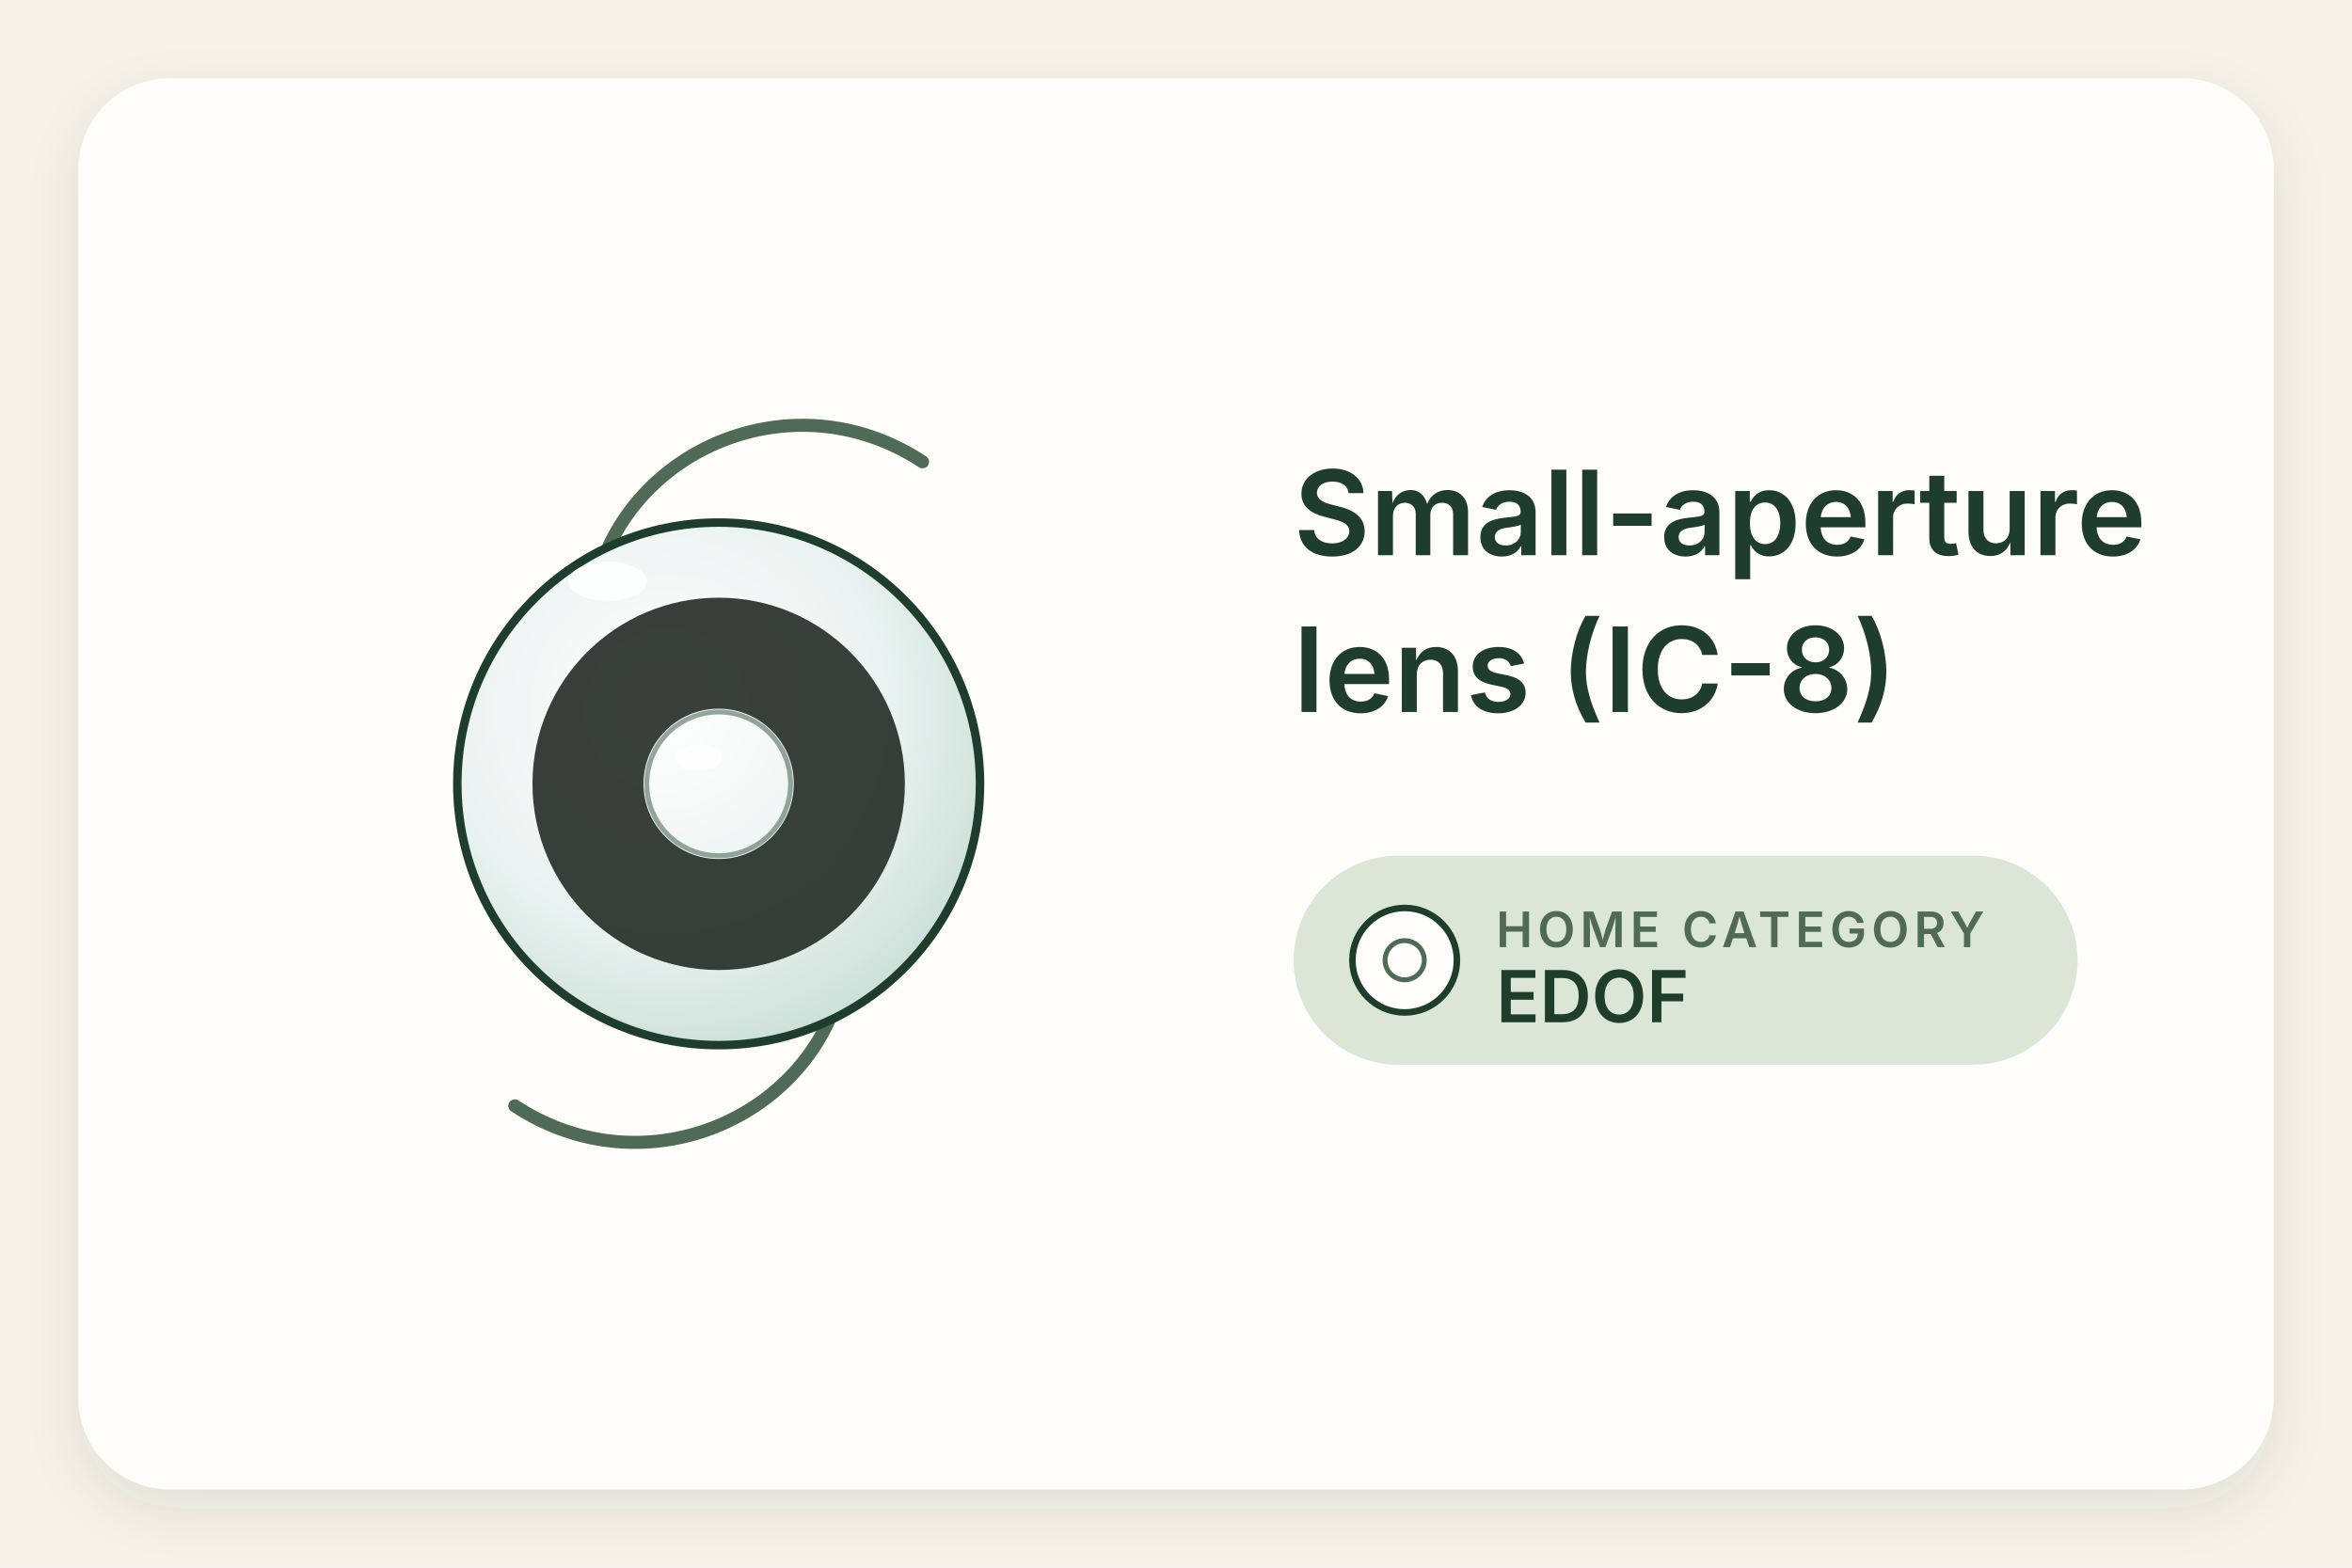
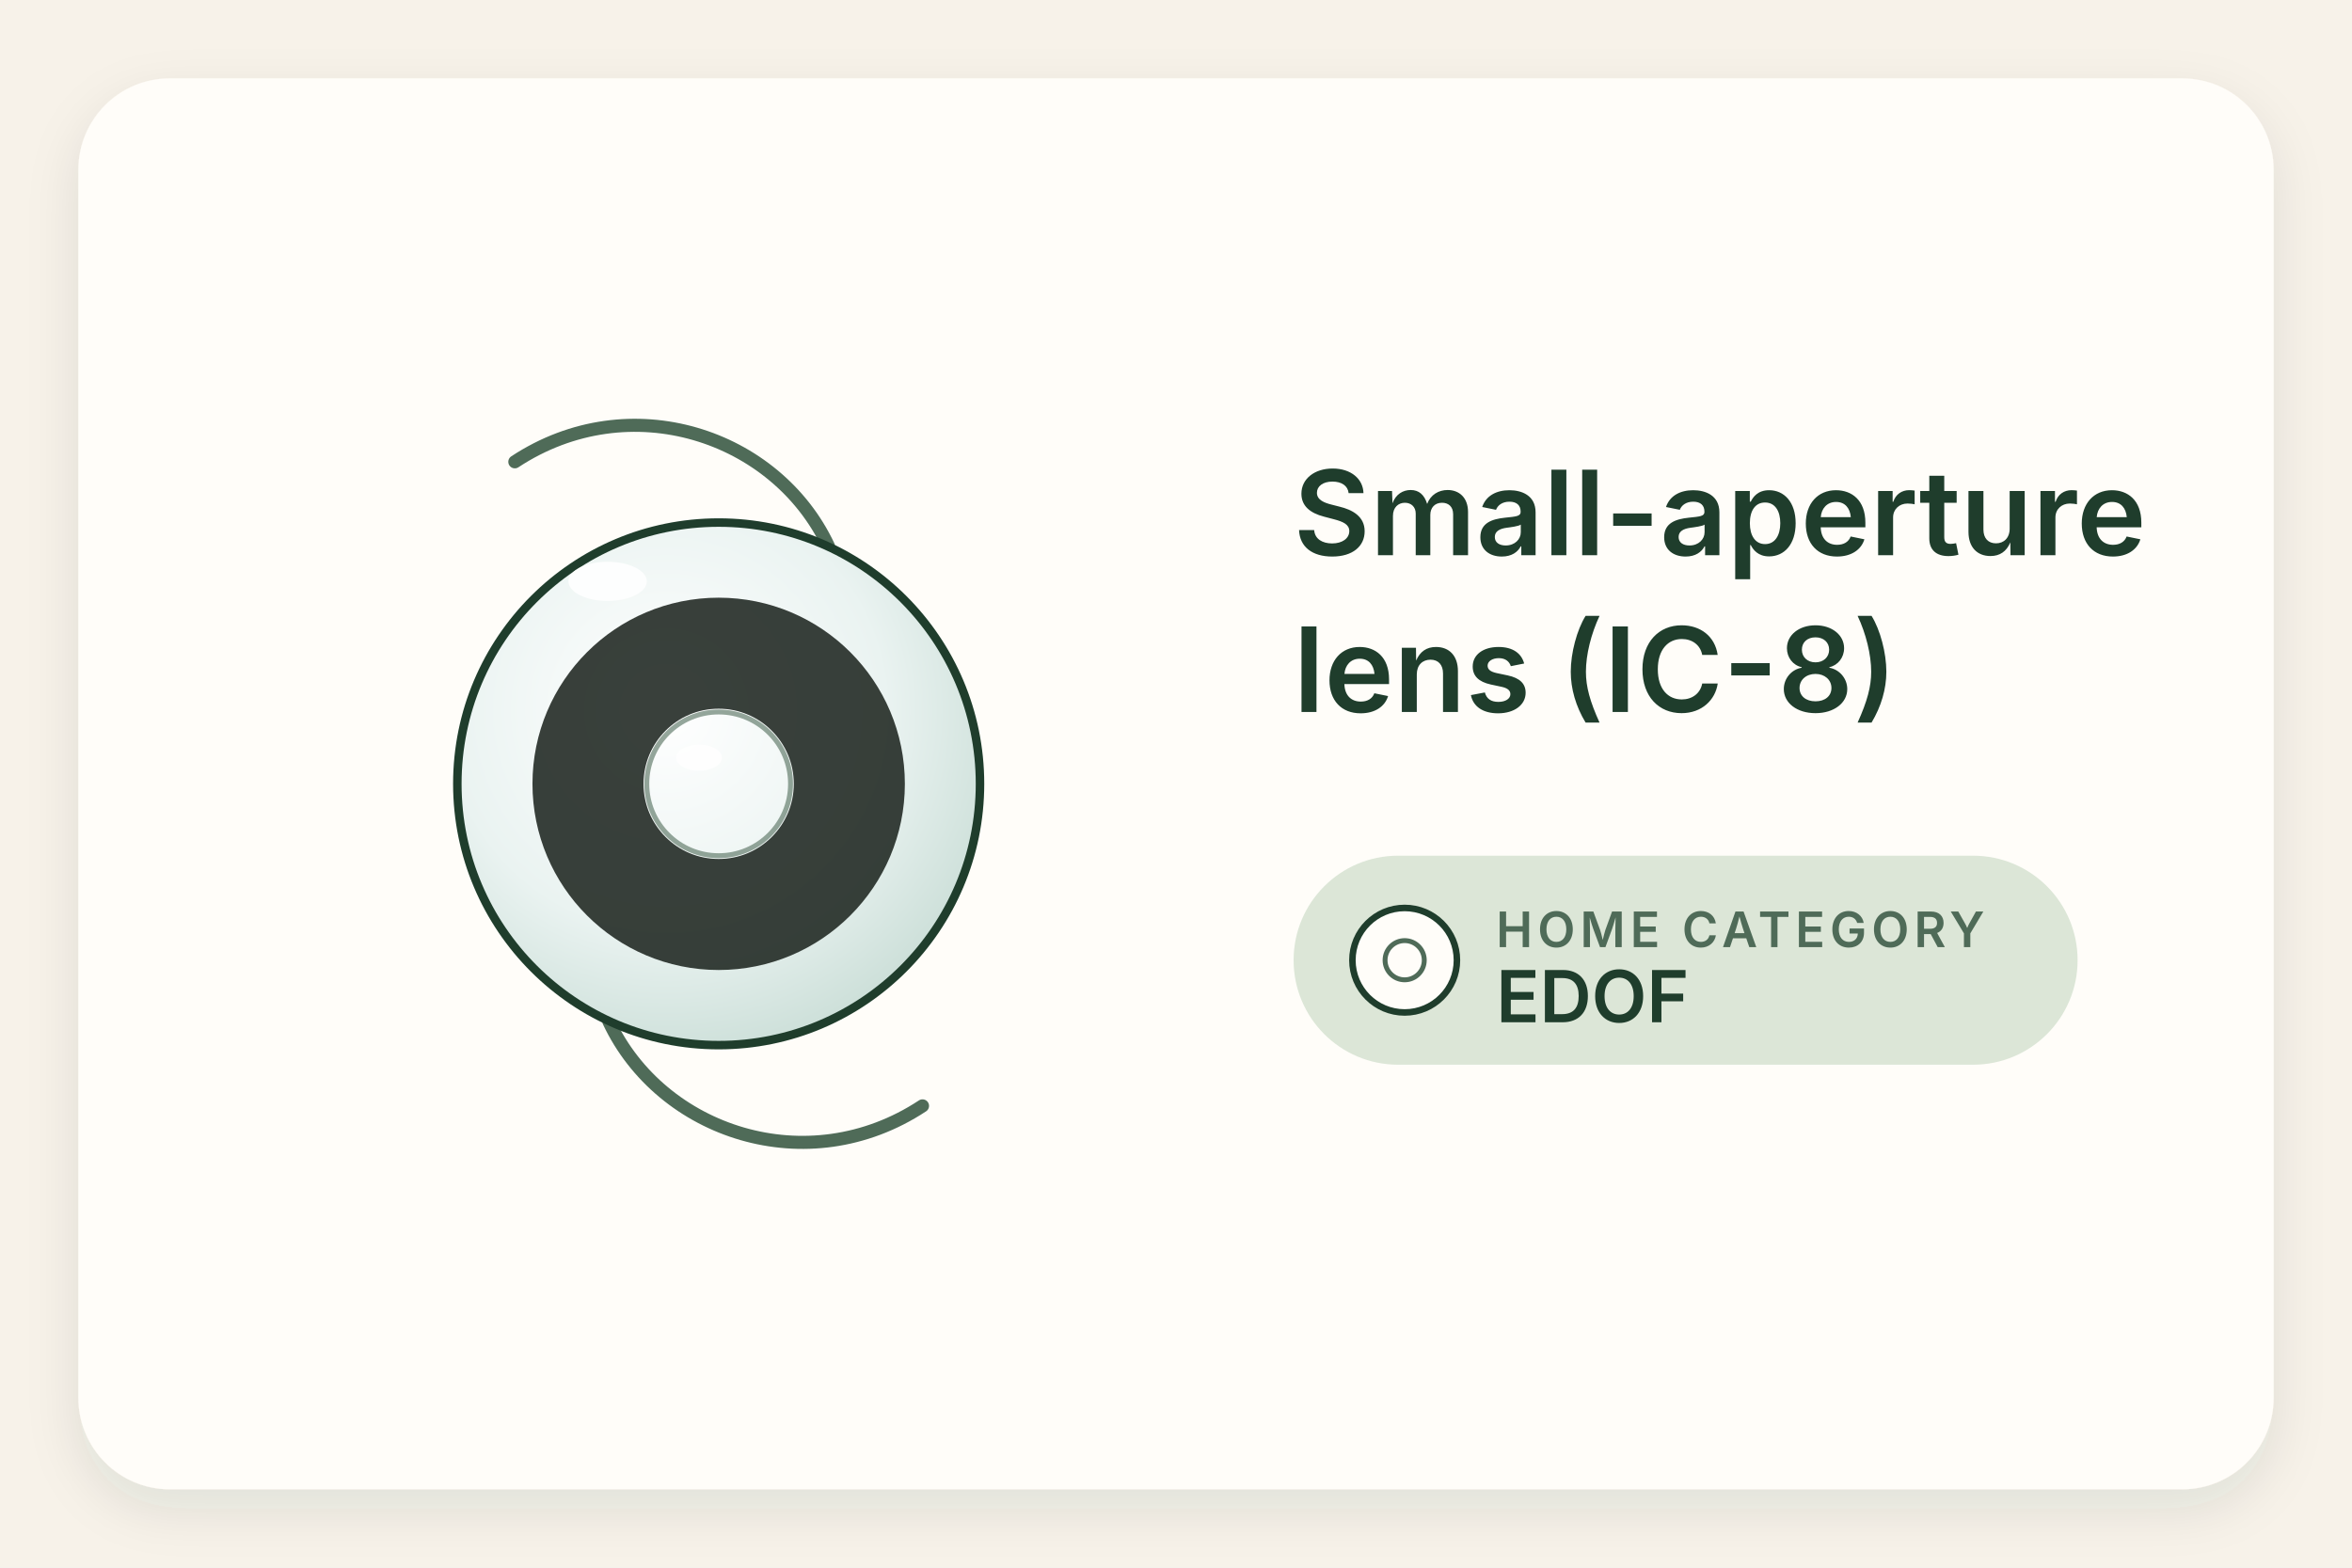
<svg xmlns="http://www.w3.org/2000/svg" viewBox="0 0 720 480" role="img" aria-labelledby="t d">
  <defs>
    <radialGradient id="optic" cx="40%" cy="36%" r="70%">
      <stop offset="0" stop-color="#FFFFFF" />
      <stop offset=".6" stop-color="#EAF3F1" />
      <stop offset="1" stop-color="#C9DDD6" />
    </radialGradient>
    <filter id="shadow" x="-20%" y="-20%" width="140%" height="140%">
      <feDropShadow dx="0" dy="6" stdDeviation="8" flood-color="#1F3D2C" flood-opacity=".10" />
    </filter>
  </defs>
  <rect width="720" height="480" fill="#F7F2E9" />
  <g font-family="Inter,system-ui,sans-serif">
    <rect x="24" y="24" width="672" height="432" rx="28" fill="#FFFDF9" filter="url(#shadow)" />
    <g transform="translate(220,240)">
-       <path d="M-33.6,-72.8 C-17.6,-106.8 27.2,-121.8 62.4,-98.6" fill="none" stroke="#4f6b58" stroke-width="4" stroke-linecap="round" />
-       <path d="M33.6,72.8 C17.6,106.8 -27.2,121.8 -62.4,98.6" fill="none" stroke="#4f6b58" stroke-width="4" stroke-linecap="round" />
+       <path d="M33.6,-72.8 C17.6,-106.8 -27.2,-121.8 -62.4,-98.6" fill="none" stroke="#4f6b58" stroke-width="4" stroke-linecap="round" />
+       <path d="M-33.6,72.8 C-17.6,106.8 27.2,121.8 62.4,98.6" fill="none" stroke="#4f6b58" stroke-width="4" stroke-linecap="round" />
      <circle r="80" fill="url(#optic)" stroke="#1F3D2C" stroke-width="2.6" />
      <circle r="40" fill="none" stroke="#1F2621" stroke-width="34" opacity=".88" />
      <circle r="22" fill="none" stroke="#4f6b58" stroke-width="1.5" opacity=".6" />
      <ellipse cx="-34" cy="-62" rx="12" ry="6" fill="#fff" opacity=".85" />
      <ellipse cx="-6" cy="-8" rx="7" ry="4" fill="#fff" opacity=".8" />
    </g>
    <text x="396" y="170" font-size="36" font-weight="600" fill="#1F3D2C">Small-aperture</text>
    <text x="396" y="218" font-size="36" font-weight="600" fill="#1F3D2C">lens (IC-8)</text>
    <g transform="translate(396,262)">
      <rect width="240" height="64" rx="32" fill="#DCE6D7" />
      <circle cx="34" cy="32" r="16" fill="#FFFDF9" stroke="#1F3D2C" stroke-width="2" />
      <circle cx="34" cy="32" r="6" fill="none" stroke="#4f6b58" stroke-width="1.5" />
      <text x="62" y="28" font-size="15" font-weight="600" letter-spacing="1.5" fill="#4f6b58">HOME CATEGORY</text>
      <text x="62" y="51" font-size="22" font-weight="600" fill="#1F3D2C">EDOF</text>
    </g>
  </g>
</svg>
